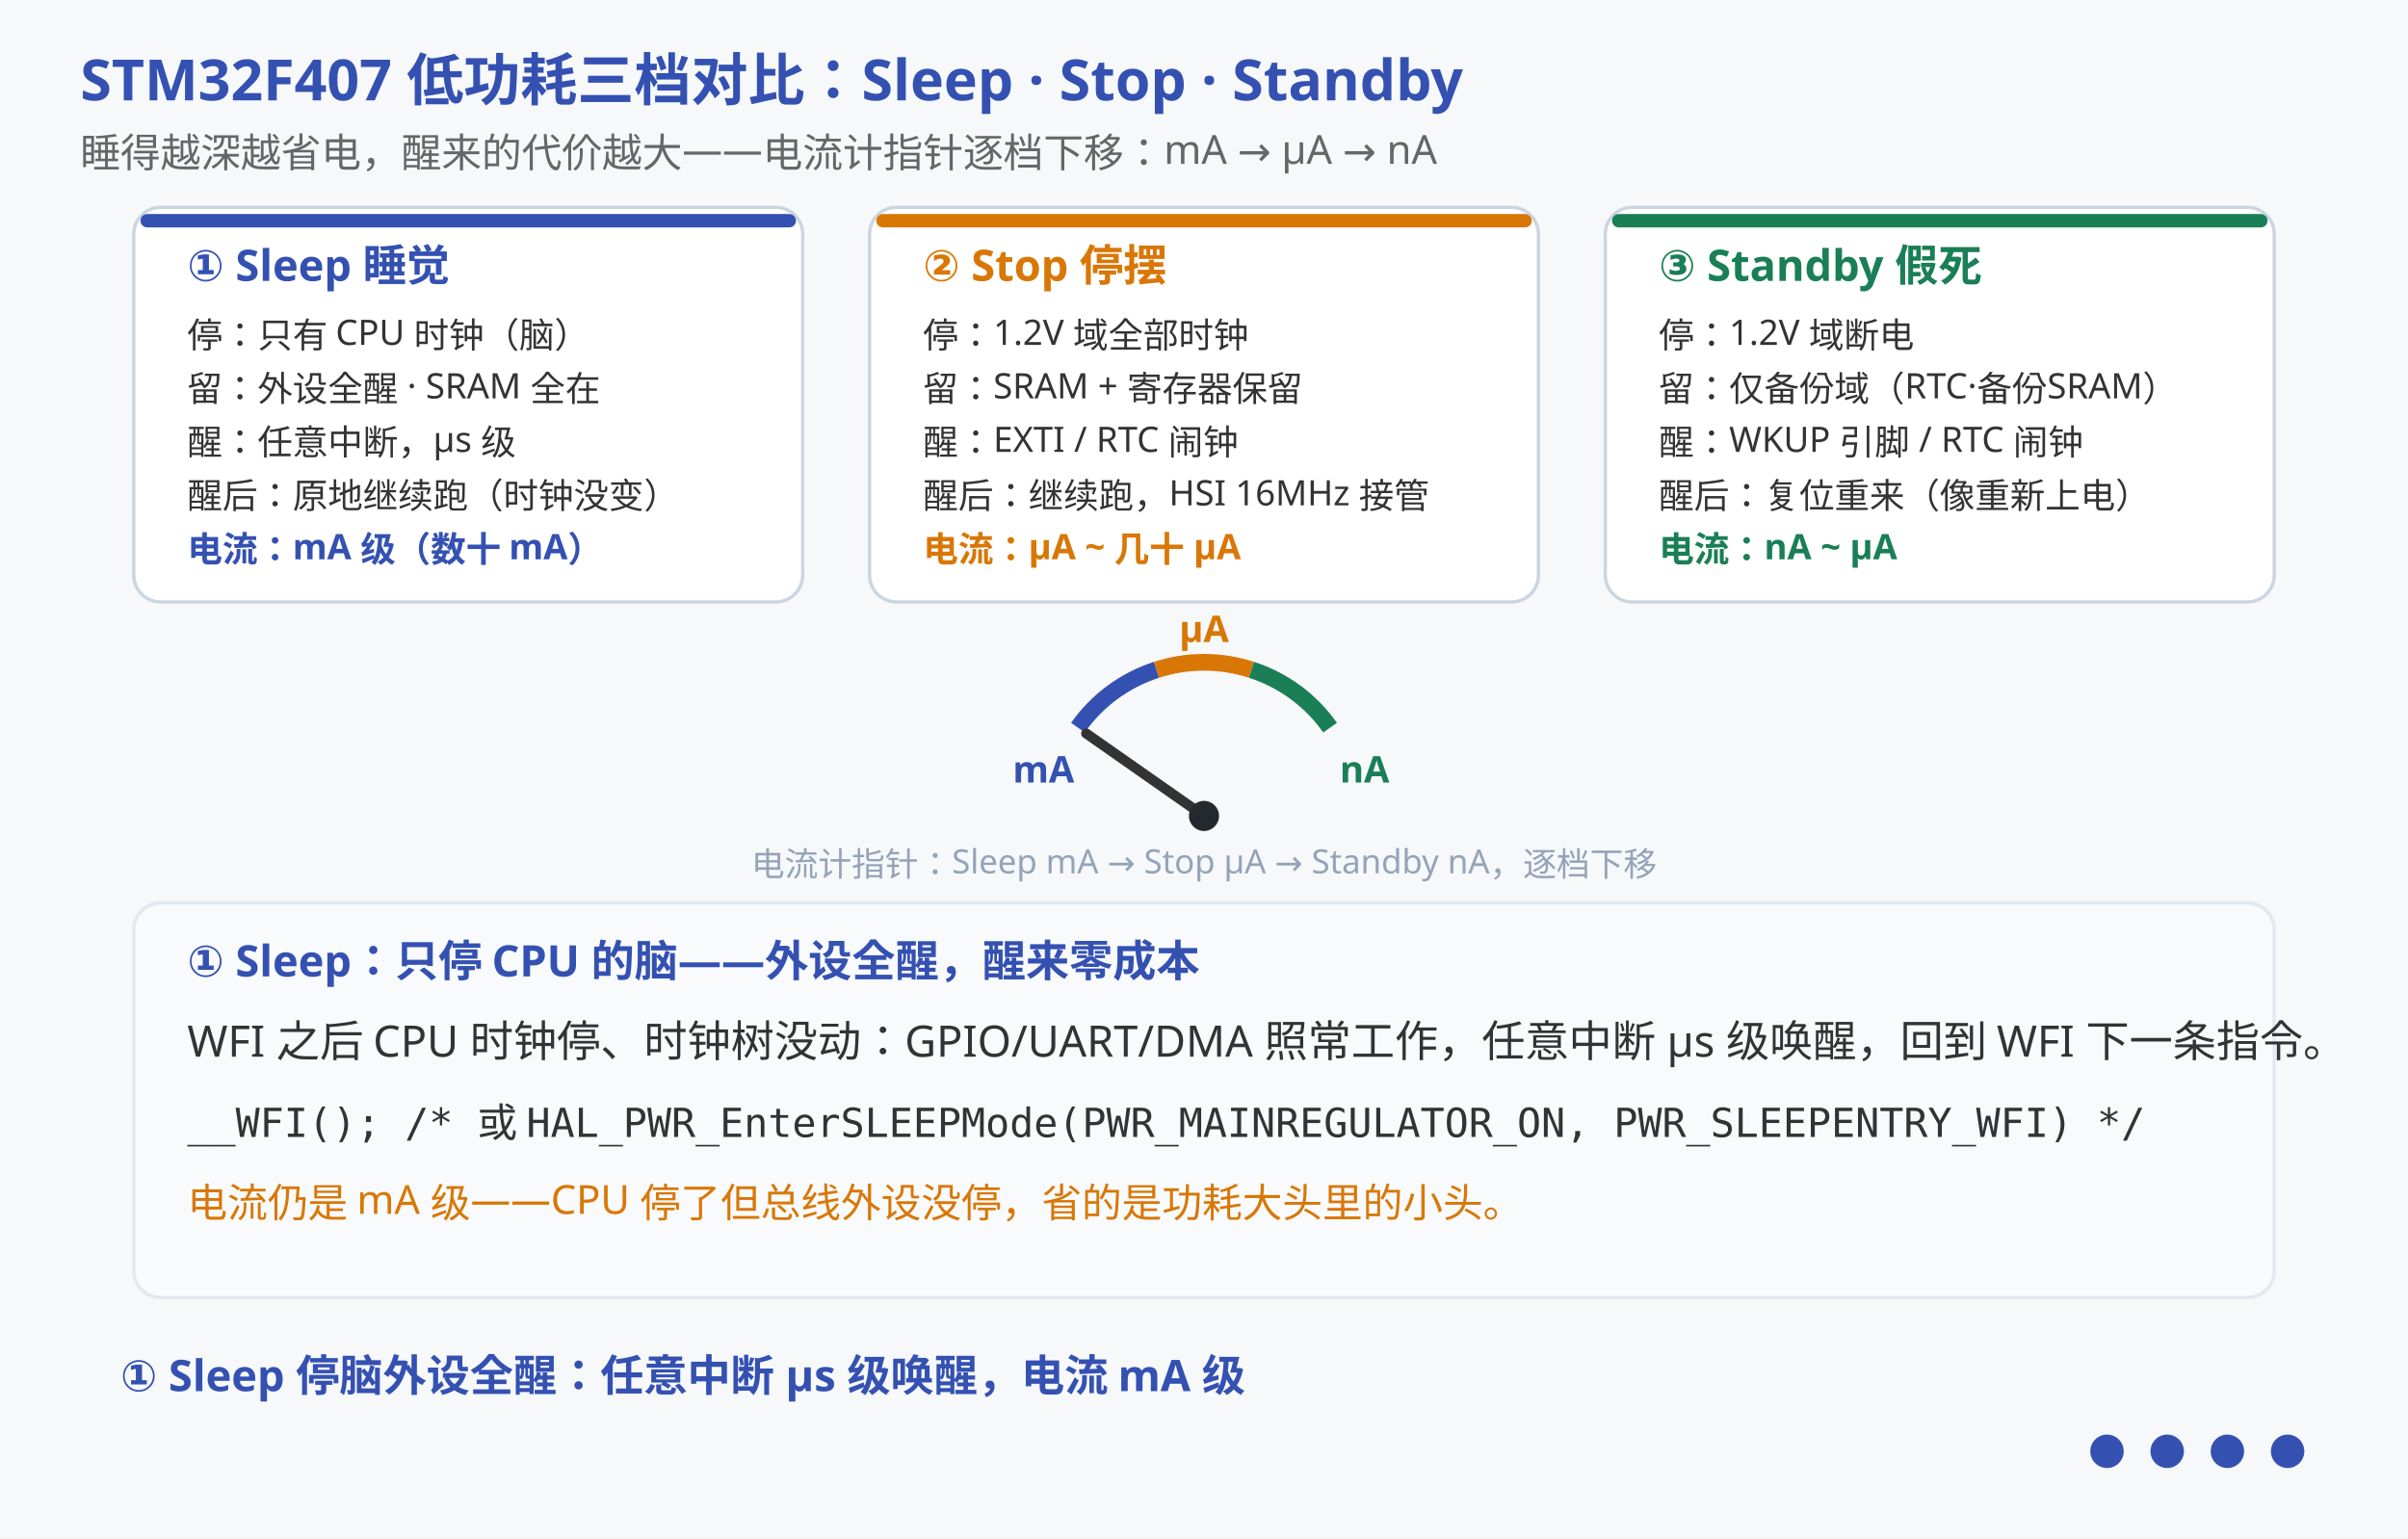
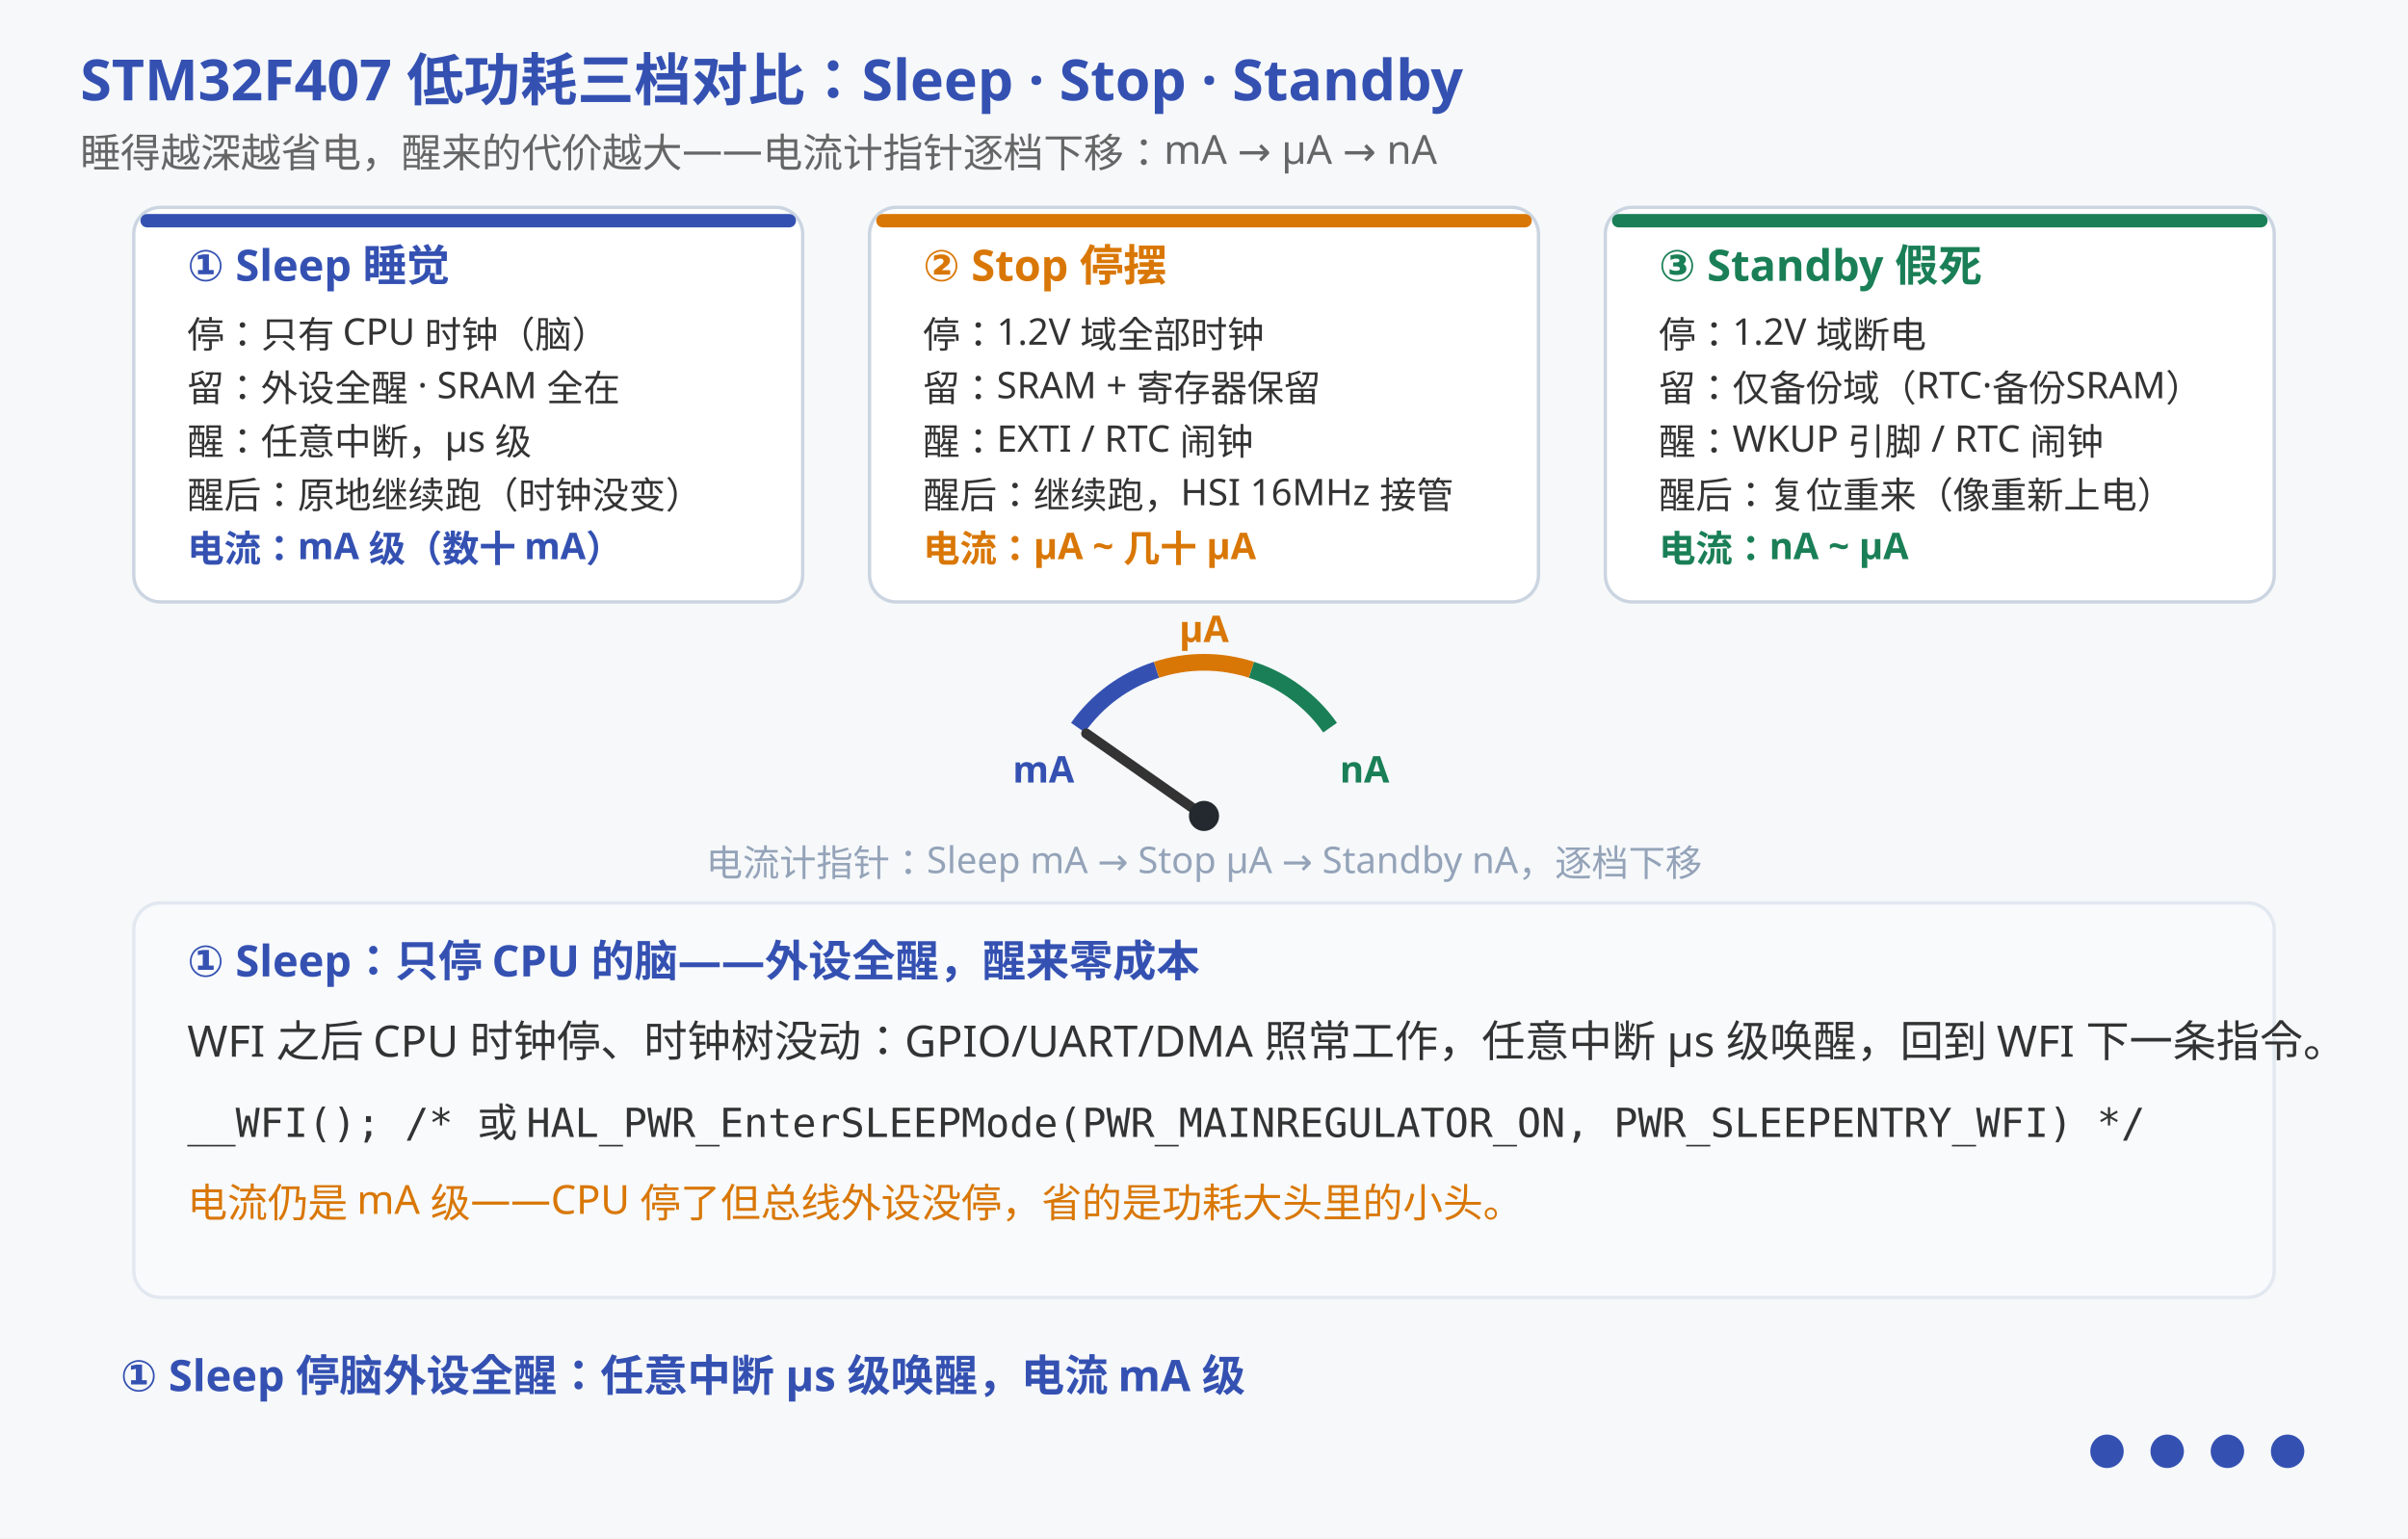
<svg xmlns="http://www.w3.org/2000/svg" viewBox="0 0 720 460" font-family="'Segoe UI','Microsoft YaHei',sans-serif">
  <rect width="720" height="460" fill="#f6f8fa" />
  <text x="24" y="30" font-size="17" font-weight="bold" fill="#3451b2">STM32F407 低功耗三档对比：Sleep · Stop · Standby</text>
  <text x="24" y="50" font-size="12" fill="#666">睡得越深越省电，醒来的代价越大——电流计指针逐档下移：mA → µA → nA</text>
  <rect x="40" y="62" width="200" height="118" rx="8" fill="#ffffff" stroke="#cbd5e1" />
  <rect x="42" y="64" width="196" height="4" rx="2" fill="#3451b2" />
  <text x="56" y="84" font-size="13" font-weight="bold" fill="#3451b2">① Sleep 睡觉</text>
-   <text x="56" y="104" font-size="10.5" fill="#333">停：只有 CPU 时钟（脑）</text>
-   <text x="56" y="120" font-size="10.5" fill="#333">留：外设全醒 · SRAM 全在</text>
-   <text x="56" y="136" font-size="10.5" fill="#333">醒：任意中断，µs 级</text>
-   <text x="56" y="152" font-size="10.5" fill="#333">醒后：原地继续跑（时钟没变）</text>
-   <text x="56" y="168" font-size="10.5" font-weight="bold" fill="#3451b2">电流：mA 级（数十 mA）</text>
+   <text x="56" y="104" font-size="11" fill="#333">停：只有 CPU 时钟（脑）</text>
+   <text x="56" y="120" font-size="11" fill="#333">留：外设全醒 · SRAM 全在</text>
+   <text x="56" y="136" font-size="11" fill="#333">醒：任意中断，µs 级</text>
+   <text x="56" y="152" font-size="11" fill="#333">醒后：原地继续跑（时钟没变）</text>
+   <text x="56" y="168" font-size="11" font-weight="bold" fill="#3451b2">电流：mA 级（数十 mA）</text>
  <rect x="260" y="62" width="200" height="118" rx="8" fill="#ffffff" stroke="#cbd5e1" />
  <rect x="262" y="64" width="196" height="4" rx="2" fill="#d97706" />
  <text x="276" y="84" font-size="13" font-weight="bold" fill="#d97706">② Stop 停摆</text>
-   <text x="276" y="104" font-size="10.5" fill="#333">停：1.2V 域全部时钟</text>
-   <text x="276" y="120" font-size="10.5" fill="#333">留：SRAM + 寄存器保留</text>
-   <text x="276" y="136" font-size="10.5" fill="#333">醒：EXTI / RTC 闹钟</text>
-   <text x="276" y="152" font-size="10.5" fill="#333">醒后：继续跑，HSI 16MHz 接管</text>
-   <text x="276" y="168" font-size="10.5" font-weight="bold" fill="#d97706">电流：µA ~ 几十 µA</text>
+   <text x="276" y="104" font-size="11" fill="#333">停：1.2V 域全部时钟</text>
+   <text x="276" y="120" font-size="11" fill="#333">留：SRAM + 寄存器保留</text>
+   <text x="276" y="136" font-size="11" fill="#333">醒：EXTI / RTC 闹钟</text>
+   <text x="276" y="152" font-size="11" fill="#333">醒后：继续跑，HSI 16MHz 接管</text>
+   <text x="276" y="168" font-size="11" font-weight="bold" fill="#d97706">电流：µA ~ 几十 µA</text>
  <rect x="480" y="62" width="200" height="118" rx="8" fill="#ffffff" stroke="#cbd5e1" />
  <rect x="482" y="64" width="196" height="4" rx="2" fill="#1a7f56" />
  <text x="496" y="84" font-size="13" font-weight="bold" fill="#1a7f56">③ Standby 假死</text>
-   <text x="496" y="104" font-size="10.5" fill="#333">停：1.2V 域断电</text>
-   <text x="496" y="120" font-size="10.5" fill="#333">留：仅备份域（RTC·备份SRAM）</text>
-   <text x="496" y="136" font-size="10.5" fill="#333">醒：WKUP 引脚 / RTC 闹钟</text>
-   <text x="496" y="152" font-size="10.5" fill="#333">醒后：复位重来（像重新上电）</text>
-   <text x="496" y="168" font-size="10.5" font-weight="bold" fill="#1a7f56">电流：nA ~ µA</text>
+   <text x="496" y="104" font-size="11" fill="#333">停：1.2V 域断电</text>
+   <text x="496" y="120" font-size="11" fill="#333">留：仅备份域（RTC·备份SRAM）</text>
+   <text x="496" y="136" font-size="11" fill="#333">醒：WKUP 引脚 / RTC 闹钟</text>
+   <text x="496" y="152" font-size="11" fill="#333">醒后：复位重来（像重新上电）</text>
+   <text x="496" y="168" font-size="11" font-weight="bold" fill="#1a7f56">电流：nA ~ µA</text>
  <path d="M 322.3 217.6 A 46 46 0 0 1 345.8 200.3" fill="none" stroke="#3451b2" stroke-width="5" />
  <path d="M 345.8 200.3 A 46 46 0 0 1 374.2 200.3" fill="none" stroke="#d97706" stroke-width="5" />
  <path d="M 374.2 200.3 A 46 46 0 0 1 397.7 217.6" fill="none" stroke="#1a7f56" stroke-width="5" />
  <text x="312" y="234" font-size="11" font-weight="bold" fill="#3451b2" text-anchor="middle">mA</text>
  <text x="360" y="192" font-size="11" font-weight="bold" fill="#d97706" text-anchor="middle">µA</text>
  <text x="408" y="234" font-size="11" font-weight="bold" fill="#1a7f56" text-anchor="middle">nA</text>
  <g transform="rotate(-55 360 244)">
    <animateTransform attributeName="transform" type="rotate" values="-55 360 244;-55 360 244;0 360 244;0 360 244;55 360 244;55 360 244;-55 360 244" keyTimes="0;0.12;0.38;0.5;0.76;0.9;1" dur="6s" repeatCount="indefinite" />
    <line x1="360" y1="244" x2="360" y2="201" stroke="#333" stroke-width="3" stroke-linecap="round" />
  </g>
  <circle cx="360" cy="244" r="4.5" fill="#24292f" />
-   <text x="360" y="262" font-size="10" fill="#94a3b8" text-anchor="middle">电流计指针：Sleep mA → Stop µA → Standby nA，逐档下移</text>
+   <text x="360" y="262" font-size="11" fill="#94a3b8" text-anchor="middle">电流计指针：Sleep mA → Stop µA → Standby nA，逐档下移</text>
  <g opacity="1">
    <animate attributeName="opacity" calcMode="discrete" values="1;0;0;0;0" keyTimes="0;0.25;0.5;0.75;1" dur="12s" repeatCount="indefinite" />
    <rect x="40" y="270" width="640" height="118" rx="8" fill="#f8fafc" stroke="#e2e8f0" />
    <text x="56" y="292" font-size="13" font-weight="bold" fill="#3451b2">① Sleep：只停 CPU 的脑——外设全醒，醒来零成本</text>
    <text x="56" y="316" font-size="13" fill="#333">WFI 之后 CPU 时钟停、时钟树没动：GPIO/UART/DMA 照常工作，任意中断 µs 级唤醒，回到 WFI 下一条指令。</text>
    <text x="56" y="340" font-size="12" font-family="Consolas,monospace" fill="#333">__WFI();  /* 或 HAL_PWR_EnterSLEEPMode(PWR_MAINREGULATOR_ON, PWR_SLEEPENTRY_WFI) */</text>
    <text x="56" y="364" font-size="12" fill="#d97706">电流仍是 mA 级——CPU 停了但总线外设没停，省的是功耗大头里的小头。</text>
  </g>
  <g opacity="0">
    <animate attributeName="opacity" calcMode="discrete" values="0;1;0;0;0" keyTimes="0;0.25;0.5;0.75;1" dur="12s" repeatCount="indefinite" />
    <rect x="40" y="270" width="640" height="118" rx="8" fill="#f8fafc" stroke="#e2e8f0" />
    <text x="56" y="292" font-size="13" font-weight="bold" fill="#d97706">② Stop：1.2V 域时钟全停——记忆还在，钟没了</text>
    <text x="56" y="316" font-size="13" fill="#333">调压器进低功耗模式，SRAM/寄存器内容保留；唤醒靠 EXTI 线（RTC 闹钟走 EXTI line17），醒来从 WFI 之后继续。</text>
    <text x="56" y="340" font-size="12" font-family="Consolas,monospace" fill="#333">HAL_PWR_EnterSTOPMode(PWR_LOWPOWERREGULATOR_ON, PWR_STOPENTRY_WFI);</text>
    <text x="56" y="364" font-size="12" fill="#d97706">醒来 PLL 已停、HSI 16MHz 接管——要回 168MHz 必须重配 SystemClock_Config()。</text>
  </g>
  <g opacity="0">
    <animate attributeName="opacity" calcMode="discrete" values="0;0;1;0;0" keyTimes="0;0.25;0.5;0.75;1" dur="12s" repeatCount="indefinite" />
    <rect x="40" y="270" width="640" height="118" rx="8" fill="#f8fafc" stroke="#e2e8f0" />
    <text x="56" y="292" font-size="13" font-weight="bold" fill="#1a7f56">③ Standby：1.2V 域断电——只留备份域的遗言</text>
    <text x="56" y="316" font-size="13" fill="#333">SRAM 全丢、寄存器全丢；只有备份域带电：RTC、4KB 备份 SRAM、备份寄存器——“遗言”只能写在这里。</text>
    <text x="56" y="340" font-size="12" font-family="Consolas,monospace" fill="#333">if (PWR-&gt;CSR &amp; PWR_CSR_SBF) { /* SBF=1：刚从 Standby 醒来，非冷启动 */ }</text>
    <text x="56" y="364" font-size="12" fill="#3eaf7c">醒来即复位：从复位向量重来，运行上下文全没了——只有备份域记得睡前。</text>
  </g>
  <g opacity="0">
    <animate attributeName="opacity" calcMode="discrete" values="0;0;0;1;0" keyTimes="0;0.25;0.5;0.75;1" dur="12s" repeatCount="indefinite" />
    <rect x="40" y="270" width="640" height="118" rx="8" fill="#f8fafc" stroke="#e2e8f0" />
    <text x="56" y="292" font-size="13" font-weight="bold" fill="#dc2626">④ 唤醒源是设计出来的：睡前必须配好</text>
    <text x="56" y="316" font-size="13" fill="#333">EXTI（GPIO/事件）、RTC 闹钟、WKUP 引脚（PA0，Standby 专属）——都要睡前配置、使能、清唤醒标志。</text>
    <text x="56" y="340" font-size="12" font-family="Consolas,monospace" fill="#333">HAL_PWR_EnableWakeUpPin(PWR_WAKEUP_PIN1);  /* Standby 唯一的引脚唤醒：PA0 上升沿 */</text>
    <text x="56" y="364" font-size="12" fill="#dc2626">漏配唤醒源 = 睡死：没人叫得醒，只能等 IWDG 复位——选档先列唤醒源清单。</text>
  </g>
  <g font-size="13" font-weight="bold" fill="#3451b2">
    <g opacity="1">
      <animate attributeName="opacity" calcMode="discrete" values="1;0;0;0;1" keyTimes="0;0.25;0.5;0.75;1" dur="12s" repeatCount="indefinite" />
      <text x="36" y="416">① Sleep 停脑外设全醒：任意中断 µs 级唤醒，电流 mA 级</text>
    </g>
    <g opacity="0">
      <animate attributeName="opacity" calcMode="discrete" values="0;1;0;0;0" keyTimes="0;0.25;0.5;0.75;1" dur="12s" repeatCount="indefinite" />
      <text x="36" y="416">② Stop 停钟记忆在：EXTI/RTC 唤醒，µA 级，醒来 HSI 16MHz</text>
    </g>
    <g opacity="0">
      <animate attributeName="opacity" calcMode="discrete" values="0;0;1;0;0" keyTimes="0;0.25;0.5;0.75;1" dur="12s" repeatCount="indefinite" />
      <text x="36" y="416">③ Standby 断电只留遗言：醒来即复位重来，nA ~ µA</text>
    </g>
    <g opacity="0">
      <animate attributeName="opacity" calcMode="discrete" values="0;0;0;1;0" keyTimes="0;0.25;0.5;0.75;1" dur="12s" repeatCount="indefinite" />
      <text x="36" y="416">④ 唤醒源睡前配：EXTI / RTC 闹钟 / WKUP 引脚，漏配 = 睡死</text>
    </g>
  </g>
  <g transform="translate(630,434)" fill="#3451b2">
    <circle cx="0" cy="0" r="5">
      <animate attributeName="opacity" calcMode="discrete" values="1;0.2;0.2;0.2;0.2" keyTimes="0;0.25;0.5;0.75;1" dur="12s" repeatCount="indefinite" />
    </circle>
    <circle cx="18" cy="0" r="5">
      <animate attributeName="opacity" calcMode="discrete" values="0.2;1;0.2;0.2;0.2" keyTimes="0;0.25;0.5;0.75;1" dur="12s" repeatCount="indefinite" />
    </circle>
    <circle cx="36" cy="0" r="5">
      <animate attributeName="opacity" calcMode="discrete" values="0.2;0.2;1;0.2;0.2" keyTimes="0;0.25;0.5;0.75;1" dur="12s" repeatCount="indefinite" />
    </circle>
    <circle cx="54" cy="0" r="5">
      <animate attributeName="opacity" calcMode="discrete" values="0.2;0.2;0.2;1;0.2" keyTimes="0;0.25;0.5;0.75;1" dur="12s" repeatCount="indefinite" />
    </circle>
  </g>
</svg>
